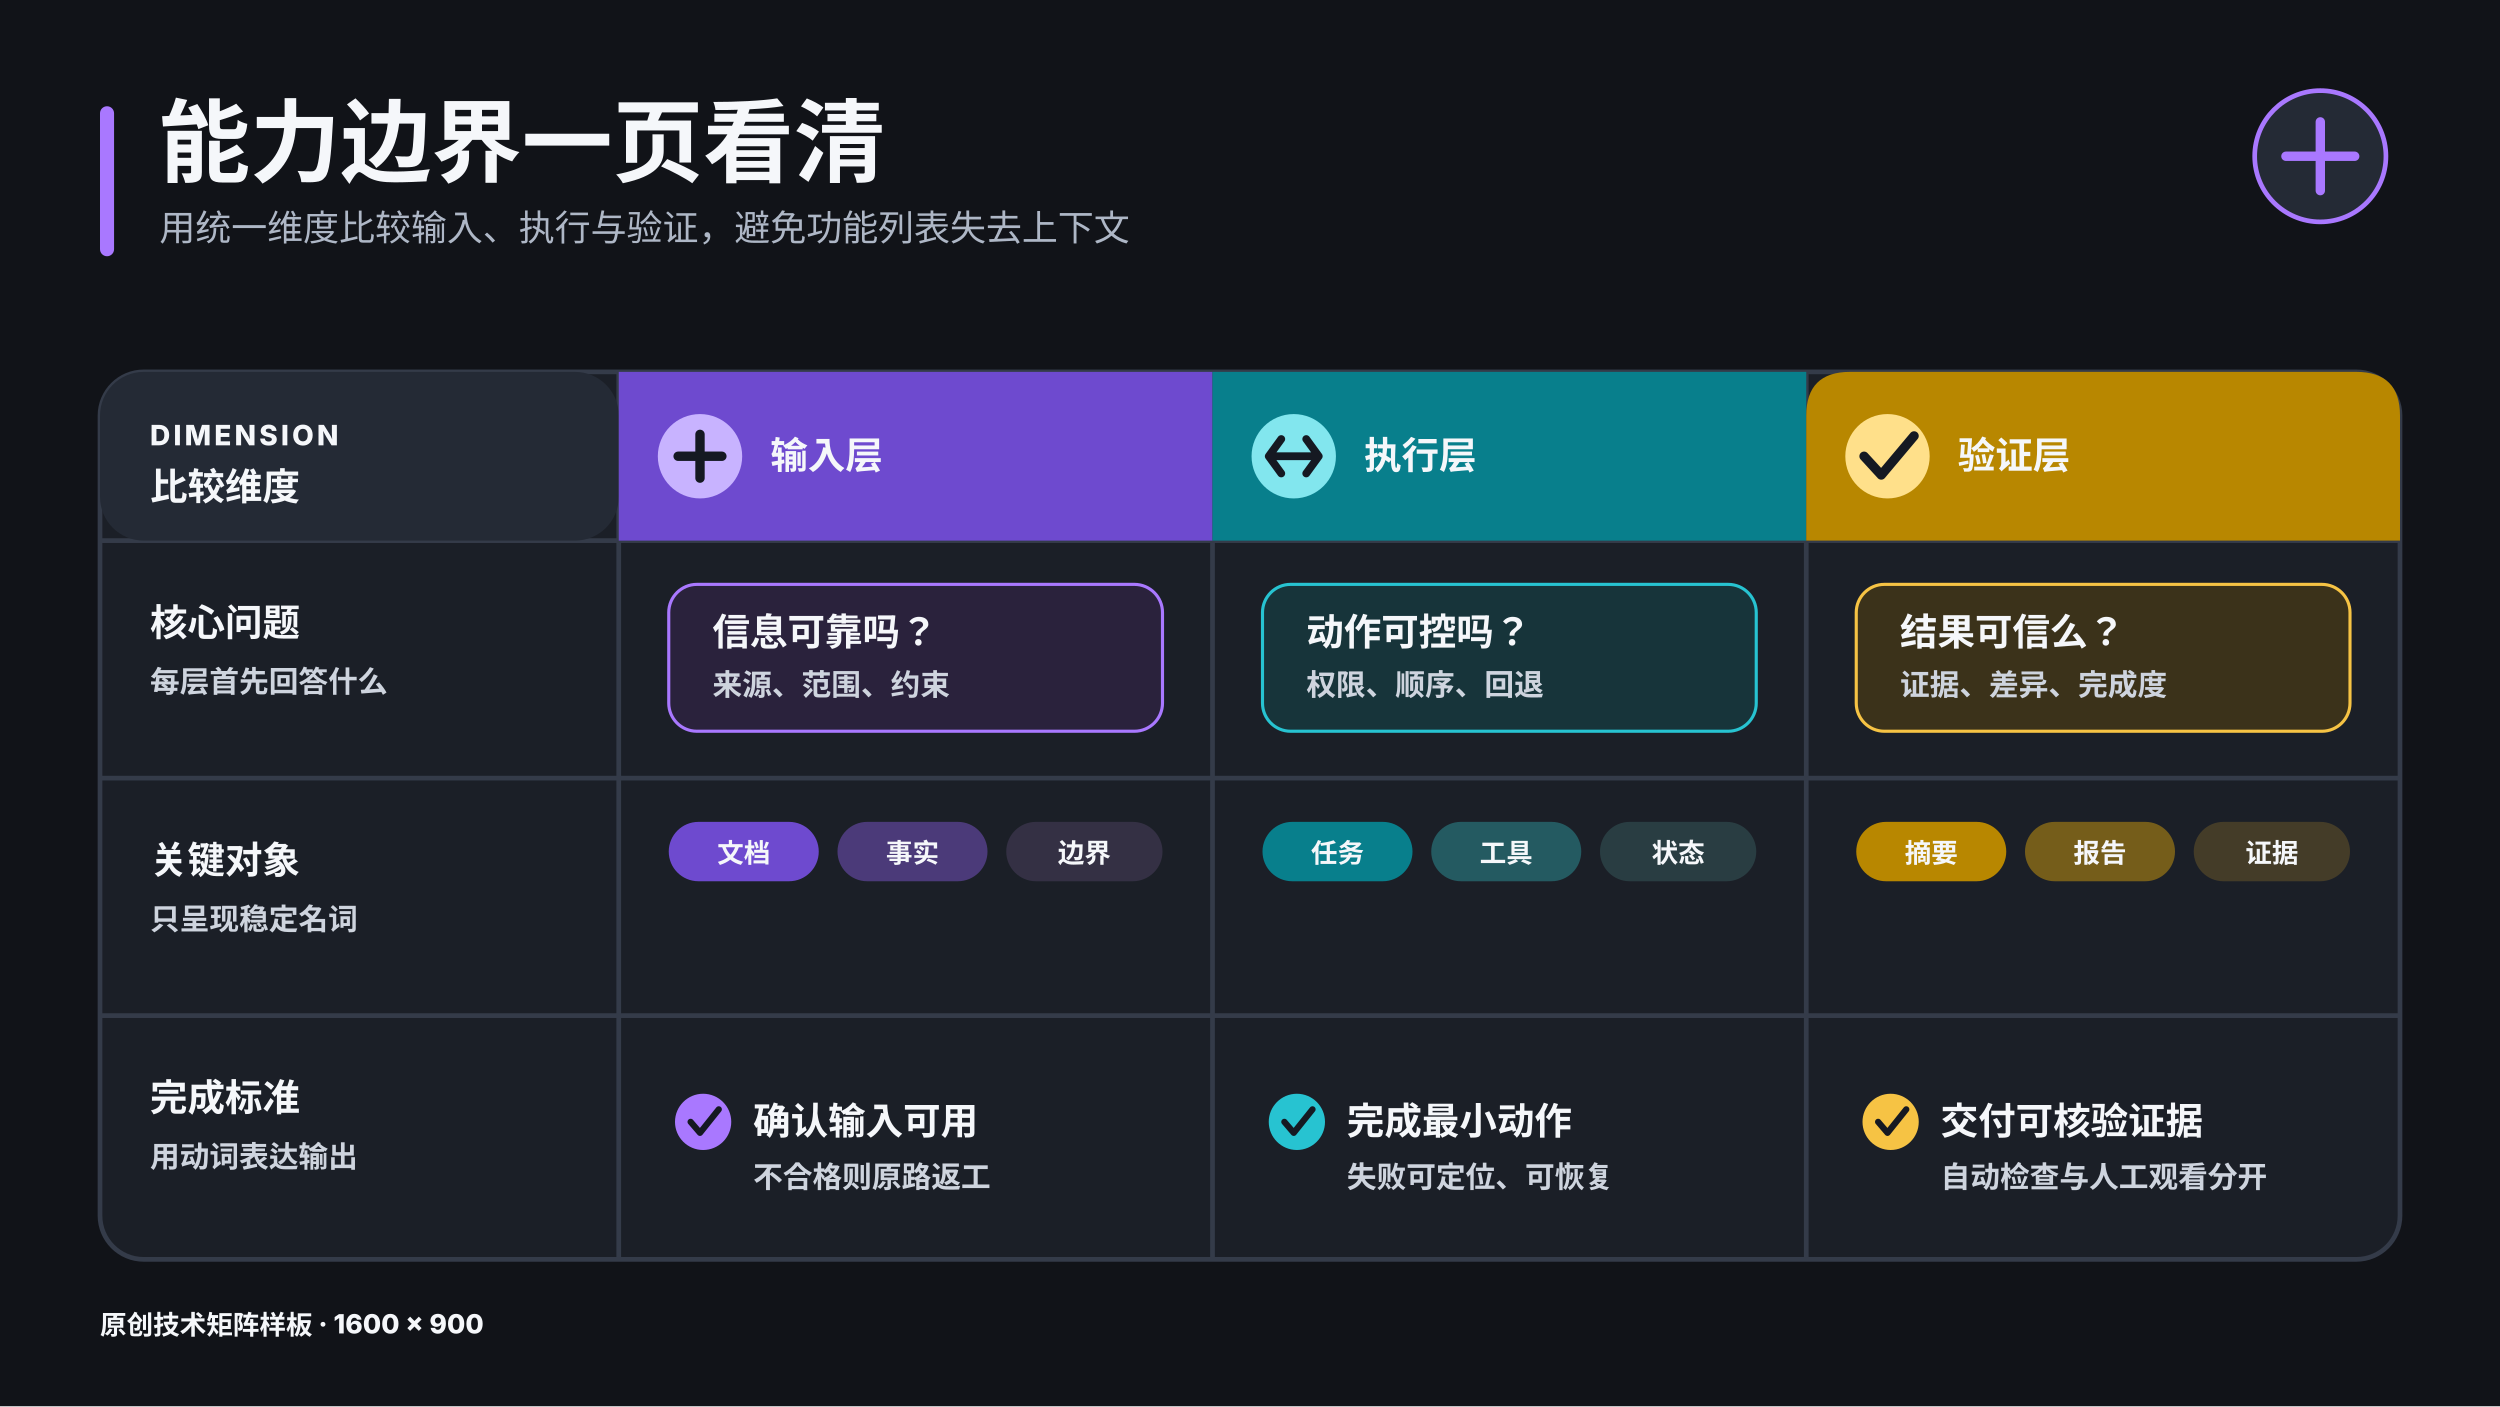
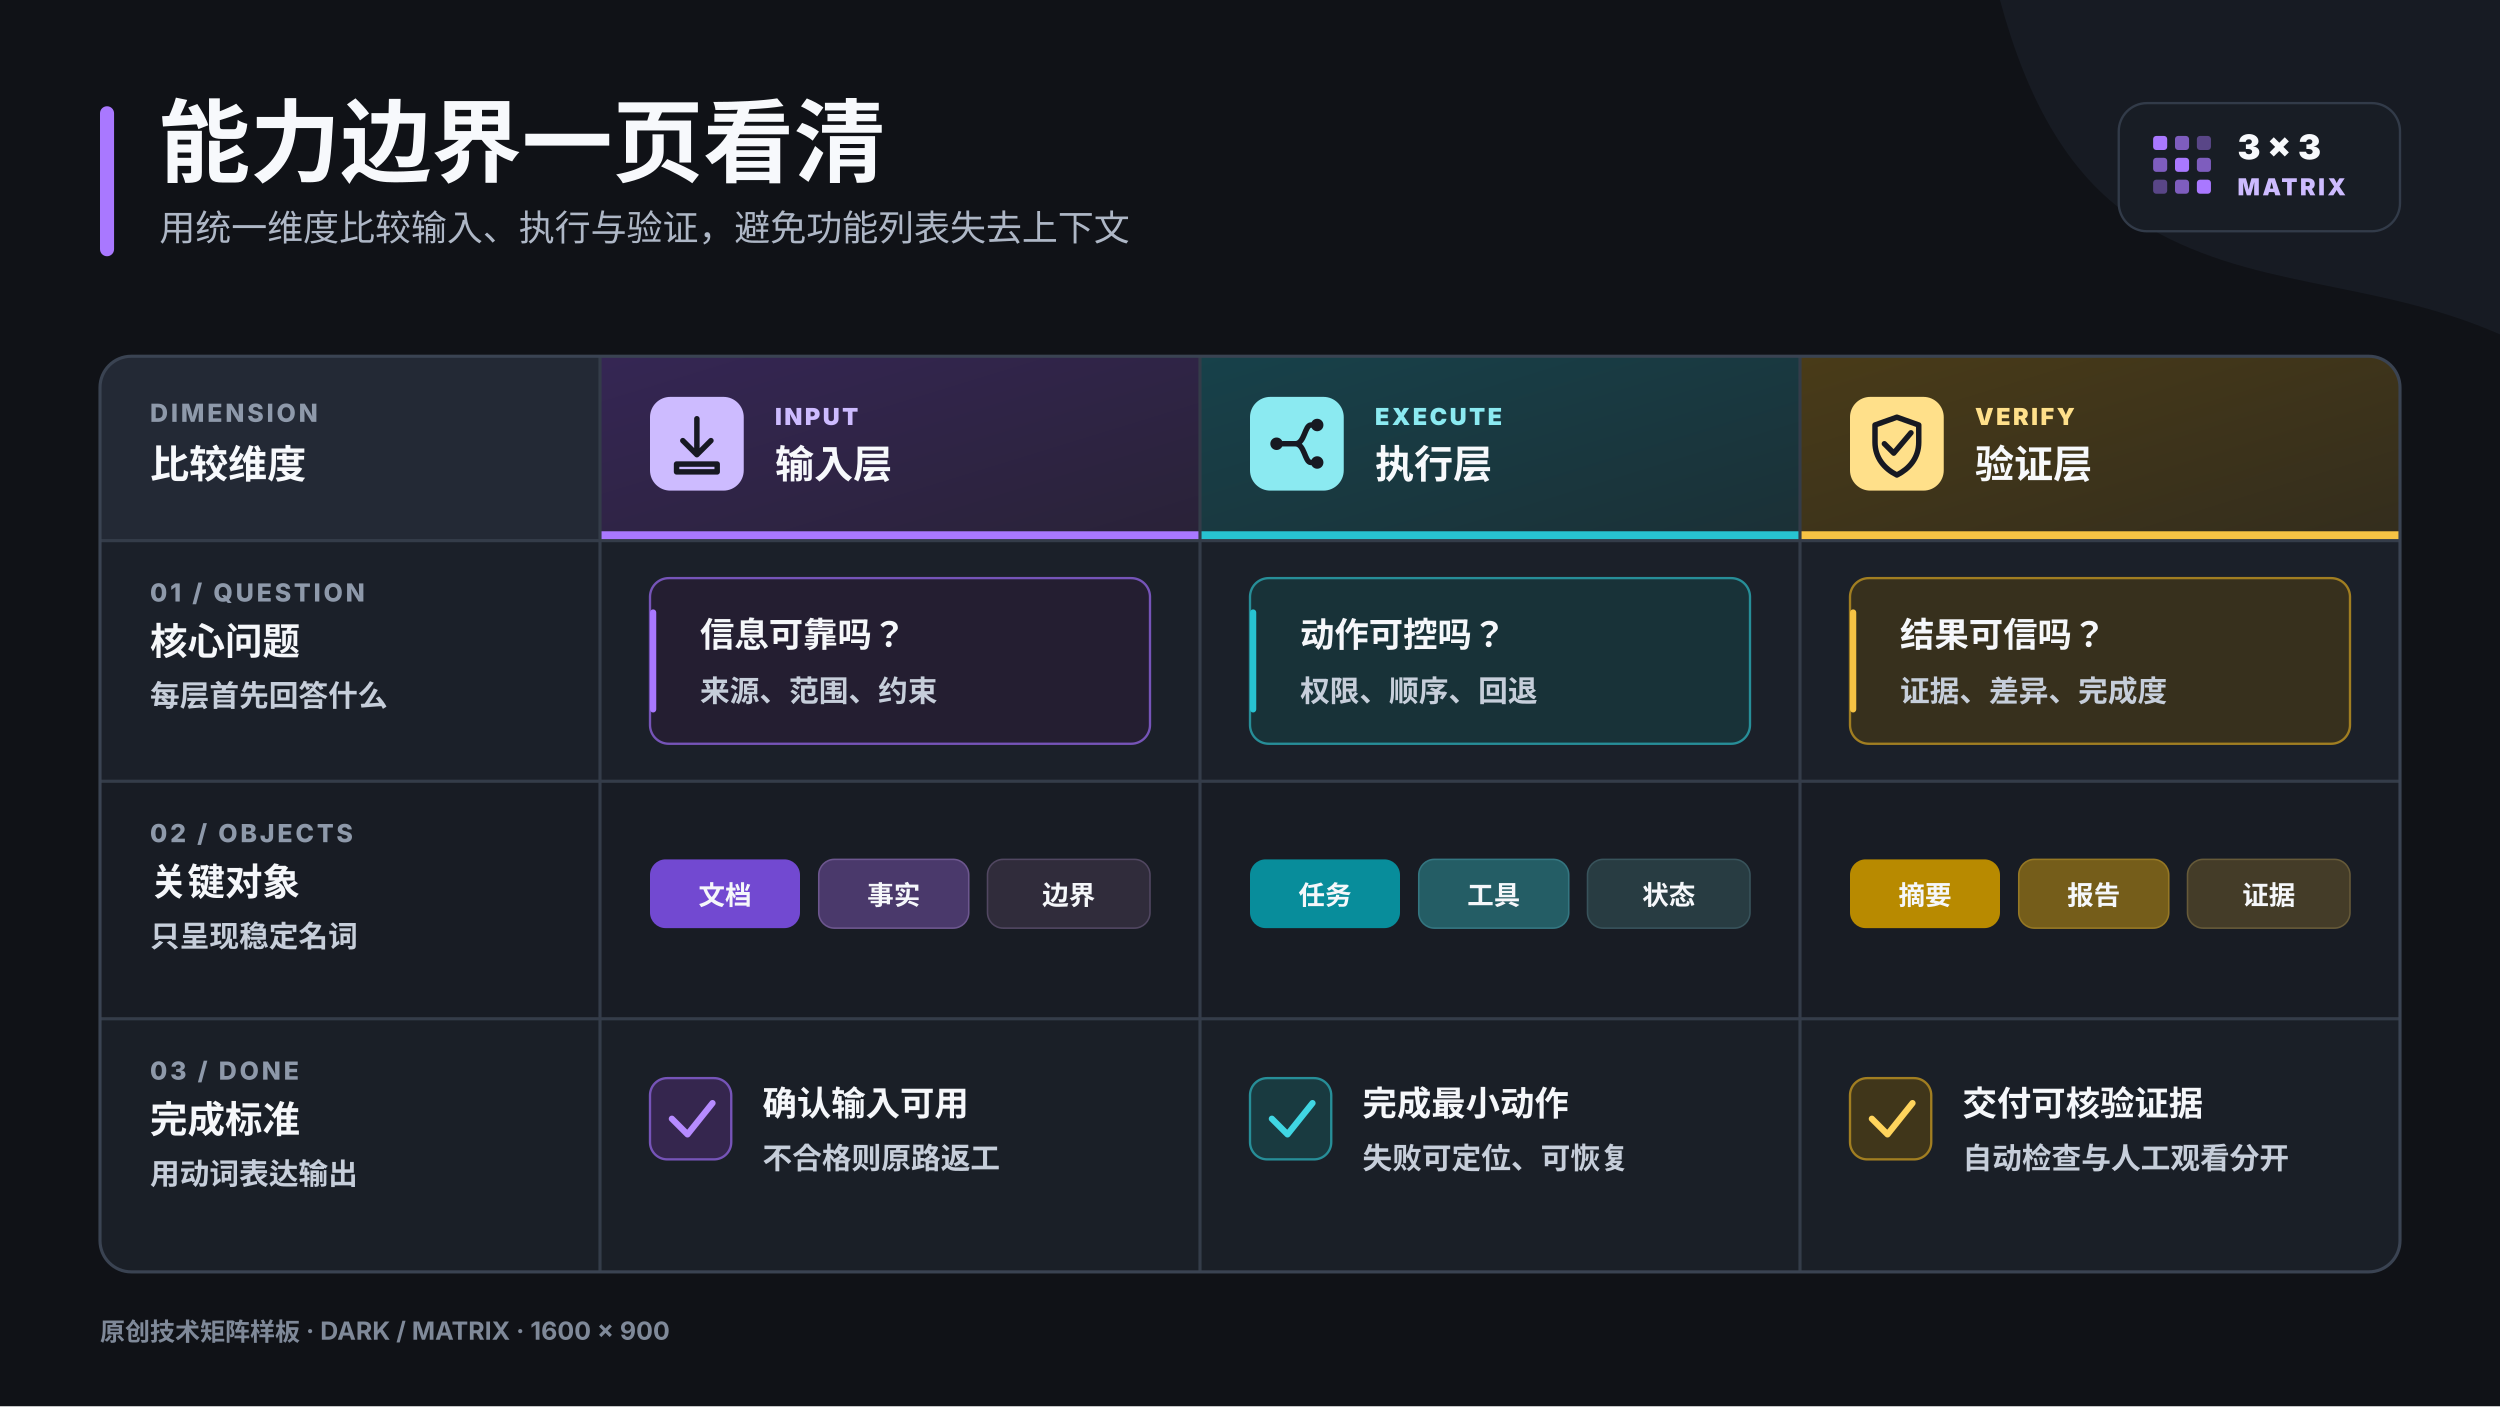
<svg xmlns="http://www.w3.org/2000/svg" width="1600" height="900" viewBox="0 0 1600 900">
  <defs>
+     <clipPath id="matrix-shell">
+       <rect x="64" y="228" width="1472" height="586" rx="20" />
+     </clipPath>
+     <linearGradient id="input-header" x1="0" y1="0" x2="1" y2="1">
+       <stop offset="0" stop-color="#352654" />
+       <stop offset="1" stop-color="#292237" />
+     </linearGradient>
+     <linearGradient id="execute-header" x1="0" y1="0" x2="1" y2="1">
+       <stop offset="0" stop-color="#17414A" />
+       <stop offset="1" stop-color="#1B3036" />
+     </linearGradient>
+     <linearGradient id="verify-header" x1="0" y1="0" x2="1" y2="1">
+       <stop offset="0" stop-color="#493B18" />
+       <stop offset="1" stop-color="#332D1D" />
+     </linearGradient>
    <style>
-       text { font-family: Inter, "Noto Sans SC", "Microsoft YaHei", sans-serif; fill: #F5F7FA; }
-       .title { font-size: 58px; font-weight: 800; }
+       text { font-family: Inter, "Noto Sans SC", "Microsoft YaHei", sans-serif; }
+       .title { font-size: 58px; font-weight: 800; fill: #F7F9FC; }
      .subtitle { font-size: 23px; font-weight: 500; fill: #AEB7C6; }
-       .eyebrow { font-size: 18px; font-weight: 800; letter-spacing: 2px; }
-       .column { font-size: 24px; font-weight: 900; }
-       .row-title { font-size: 24px; font-weight: 800; }
-       .body { font-size: 19px; font-weight: 600; fill: #CED4DE; }
-       .token { font-size: 17px; font-weight: 800; }
+       .eyebrow { font-size: 16px; font-weight: 800; letter-spacing: 1.8px; fill: #8E99AA; }
+       .header-kicker { font-size: 15px; font-weight: 900; letter-spacing: 1.6px; }
+       .header-title { font-size: 25px; font-weight: 900; fill: #F7F9FC; }
+       .row-title { font-size: 24px; font-weight: 800; fill: #F5F7FA; }
+       .cell-title { font-size: 22px; font-weight: 800; fill: #F5F7FA; }
+       .body { font-size: 19px; font-weight: 600; fill: #C6CEDA; }
+       .token { font-size: 17px; font-weight: 800; fill: #F5F7FA; }
+       .footer { font-size: 16px; font-weight: 700; fill: #7F8999; }
+       .badge-value { font-size: 22px; font-weight: 900; fill: #F7F9FC; }
+       .input-text { fill: #CDBBFF; }
+       .execute-text { fill: #8BEAF1; }
+       .verify-text { fill: #FFE08A; }
    </style>
  </defs>
  <g id="base">
-     <rect width="1600" height="900" fill="#111318" />
+     <rect width="1600" height="900" fill="#101217" />
+     <path d="M1280 0 H1600 V214 C1518 178 1439 186 1369 142 C1326 115 1298 67 1280 0 Z" fill="#171B23" />
    <rect x="64" y="68" width="9" height="96" rx="4.5" fill="#A978FF" />
-     <rect x="64" y="238" width="1472" height="568" rx="28" fill="#1B1F27" stroke="#343B49" stroke-width="3" />
-     <path d="M396 238 V806 M776 238 V806 M1156 238 V806" fill="none" stroke="#343B49" stroke-width="3" />
-     <path d="M64 346 H1536 M64 498 H1536 M64 650 H1536" fill="none" stroke="#343B49" stroke-width="3" />
-     <text x="64" y="854" class="token" fill="#7F8999">原创技术矩阵样板 · 1600 × 900</text>
-     <circle cx="1485" cy="100" r="42" fill="#242A35" stroke="#A978FF" stroke-width="3" />
-     <path d="M1463 100 H1507 M1485 78 V122" stroke="#A978FF" stroke-width="6" stroke-linecap="round" />
+     <g clip-path="url(#matrix-shell)">
+       <rect x="64" y="228" width="1472" height="586" fill="#181C24" />
+       <rect x="64" y="346" width="1472" height="154" fill="#1B2029" />
+       <rect x="64" y="652" width="1472" height="162" fill="#1A1F27" />
+       <rect x="64" y="228" width="320" height="118" fill="#232935" />
+       <rect x="384" y="228" width="384" height="118" fill="url(#input-header)" />
+       <rect x="768" y="228" width="384" height="118" fill="url(#execute-header)" />
+       <rect x="1152" y="228" width="384" height="118" fill="url(#verify-header)" />
+       <rect x="384" y="340" width="384" height="6" fill="#A978FF" />
+       <rect x="768" y="340" width="384" height="6" fill="#27C3D1" />
+       <rect x="1152" y="340" width="384" height="6" fill="#F6C344" />
+       <path d="M384 228 V814 M768 228 V814 M1152 228 V814" fill="none" stroke="#343C49" stroke-width="2" />
+       <path d="M64 346 H1536 M64 500 H1536 M64 652 H1536" fill="none" stroke="#343C49" stroke-width="2" />
+     </g>
+     <rect x="64" y="228" width="1472" height="586" rx="20" fill="none" stroke="#3A4352" stroke-width="2" />
+     <text x="64" y="858" class="footer">原创技术矩阵样板 · DARK / MATRIX · 1600 × 900</text>
+     <g transform="translate(1356 66)">
+       <rect width="180" height="82" rx="18" fill="#181D25" stroke="#323B49" stroke-width="1.5" />
+       <g transform="translate(22 21)" fill="#A978FF">
+         <rect width="9" height="9" rx="2" />
+         <rect x="14" width="9" height="9" rx="2" opacity=".7" />
+         <rect x="28" width="9" height="9" rx="2" opacity=".45" />
+         <rect y="14" width="9" height="9" rx="2" opacity=".7" />
+         <rect x="14" y="14" width="9" height="9" rx="2" />
+         <rect x="28" y="14" width="9" height="9" rx="2" opacity=".7" />
+         <rect y="28" width="9" height="9" rx="2" opacity=".45" />
+         <rect x="14" y="28" width="9" height="9" rx="2" opacity=".7" />
+         <rect x="28" y="28" width="9" height="9" rx="2" />
+       </g>
+       <text x="76" y="36" class="badge-value">3 × 3</text>
+       <text x="76" y="59" class="header-kicker input-text">MATRIX</text>
+     </g>
  </g>
  <g id="title">
    <text x="102" y="112" class="title">能力边界一页看清</text>
    <text x="102" y="154" class="subtitle">用统一维度比较输入、执行与验证，避免功能列表失去上下文</text>
  </g>
  <g id="beat_01">
-     <rect x="64" y="238" width="332" height="108" rx="28" fill="#242A35" />
-     <text x="96" y="285" class="eyebrow" fill="#AEB7C6">DIMENSION</text>
-     <text x="96" y="320" class="column">比较维度</text>
-     <rect x="396" y="238" width="380" height="108" fill="#6E4ACF" />
-     <circle cx="448" cy="292" r="27" fill="#C8B3FF" />
-     <path d="M434 292 H462 M448 278 V306" stroke="#151922" stroke-width="6" stroke-linecap="round" />
-     <text x="493" y="300" class="column">输入层</text>
-     <rect x="776" y="238" width="380" height="108" fill="#087F8C" />
-     <circle cx="828" cy="292" r="27" fill="#82E6EE" />
-     <path d="M812 292 H844 M820 281 L812 292 L820 303 M836 281 L844 292 L836 303" fill="none" stroke="#151922" stroke-width="5" stroke-linecap="round" stroke-linejoin="round" />
-     <text x="873" y="300" class="column">执行层</text>
-     <path d="M1156 266 Q1156 238 1184 238 H1508 Q1536 238 1536 266 V346 H1156 Z" fill="#B88700" />
-     <circle cx="1208" cy="292" r="27" fill="#FFE08A" />
-     <path d="M1193 292 l11 12 21-25" fill="none" stroke="#151922" stroke-width="6" stroke-linecap="round" stroke-linejoin="round" />
-     <text x="1253" y="300" class="column">验证层</text>
+     <text x="96" y="270" class="eyebrow">DIMENSION</text>
+     <text x="96" y="306" class="header-title">比较维度</text>
+     <g transform="translate(416 254)">
+       <rect width="60" height="60" rx="13" fill="#CDBBFF" />
+       <path d="M30 14 V36 M21 28 L30 37 L39 28 M17 43 H43 V48 H17 Z" fill="none" stroke="#171922" stroke-width="3.5" stroke-linecap="round" stroke-linejoin="round" />
+     </g>
+     <text x="496" y="272" class="header-kicker input-text">INPUT</text>
+     <text x="496" y="306" class="header-title">输入层</text>
+     <g transform="translate(800 254)">
+       <rect width="60" height="60" rx="13" fill="#8BEAF1" />
+       <circle cx="17" cy="30" r="4" fill="#171922" />
+       <circle cx="43" cy="18" r="4" fill="#171922" />
+       <circle cx="43" cy="42" r="4" fill="#171922" />
+       <path d="M21 30 H29 C35 30 35 18 39 18 M29 30 C35 30 35 42 39 42" fill="none" stroke="#171922" stroke-width="3.5" stroke-linecap="round" />
+     </g>
+     <text x="880" y="272" class="header-kicker execute-text">EXECUTE</text>
+     <text x="880" y="306" class="header-title">执行层</text>
+     <g transform="translate(1184 254)">
+       <rect width="60" height="60" rx="13" fill="#FFE08A" />
+       <path d="M30 13 L44 18 V29 C44 39 38 46 30 50 C22 46 16 39 16 29 V18 Z" fill="none" stroke="#171922" stroke-width="3.5" stroke-linejoin="round" />
+       <path d="M22 30 L28 36 L39 23" fill="none" stroke="#171922" stroke-width="3.5" stroke-linecap="round" stroke-linejoin="round" />
+     </g>
+     <text x="1264" y="272" class="header-kicker verify-text">VERIFY</text>
+     <text x="1264" y="306" class="header-title">验证层</text>
  </g>
  <g id="beat_02">
-     <text x="96" y="407" class="row-title">核心问题</text>
-     <text x="96" y="443" class="body">每层首先回答什么</text>
-     <rect x="428" y="374" width="316" height="94" rx="18" fill="#2A223C" stroke="#A978FF" stroke-width="2" />
-     <text x="456" y="413" class="row-title" font-size="22">信息可靠吗？</text>
-     <text x="456" y="445" class="body">来源、范围、约束</text>
-     <rect x="808" y="374" width="316" height="94" rx="18" fill="#17343A" stroke="#27C3D1" stroke-width="2" />
-     <text x="836" y="413" class="row-title" font-size="22">动作可控吗？</text>
-     <text x="836" y="445" class="body">权限、顺序、回退</text>
-     <rect x="1188" y="374" width="316" height="94" rx="18" fill="#3B321A" stroke="#F6C344" stroke-width="2" />
-     <text x="1216" y="413" class="row-title" font-size="22">结果可信么？</text>
-     <text x="1216" y="445" class="body">证据、差异、完成度</text>
+     <text x="96" y="385" class="eyebrow">01 / QUESTION</text>
+     <text x="96" y="419" class="row-title">核心问题</text>
+     <text x="96" y="452" class="body">每层首先回答什么</text>
+     <rect x="416" y="370" width="320" height="106" rx="12" fill="#241E31" stroke="#7654B8" stroke-width="1.5" />
+     <rect x="416" y="390" width="4" height="66" rx="2" fill="#A978FF" />
+     <text x="448" y="414" class="cell-title">信息可靠吗？</text>
+     <text x="448" y="449" class="body">来源、范围、约束</text>
+     <rect x="800" y="370" width="320" height="106" rx="12" fill="#183238" stroke="#278E98" stroke-width="1.5" />
+     <rect x="800" y="390" width="4" height="66" rx="2" fill="#27C3D1" />
+     <text x="832" y="414" class="cell-title">动作可控吗？</text>
+     <text x="832" y="449" class="body">权限、顺序、回退</text>
+     <rect x="1184" y="370" width="320" height="106" rx="12" fill="#37301D" stroke="#A17E21" stroke-width="1.5" />
+     <rect x="1184" y="390" width="4" height="66" rx="2" fill="#F6C344" />
+     <text x="1216" y="414" class="cell-title">结果可信吗？</text>
+     <text x="1216" y="449" class="body">证据、差异、完成度</text>
  </g>
  <g id="beat_03">
-     <text x="96" y="559" class="row-title">关键对象</text>
-     <text x="96" y="595" class="body">只呈现稳定名词</text>
-     <rect x="428" y="526" width="96" height="38" rx="19" fill="#6E4ACF" />
-     <text x="476" y="552" text-anchor="middle" class="token">文档</text>
-     <rect x="536" y="526" width="96" height="38" rx="19" fill="#4B3A79" />
-     <text x="584" y="552" text-anchor="middle" class="token">事实</text>
-     <rect x="644" y="526" width="100" height="38" rx="19" fill="#343044" />
-     <text x="694" y="552" text-anchor="middle" class="token">边界</text>
-     <rect x="808" y="526" width="96" height="38" rx="19" fill="#087F8C" />
-     <text x="856" y="552" text-anchor="middle" class="token">任务</text>
-     <rect x="916" y="526" width="96" height="38" rx="19" fill="#245A61" />
-     <text x="964" y="552" text-anchor="middle" class="token">工具</text>
-     <rect x="1024" y="526" width="100" height="38" rx="19" fill="#293D42" />
-     <text x="1074" y="552" text-anchor="middle" class="token">状态</text>
-     <rect x="1188" y="526" width="96" height="38" rx="19" fill="#B88700" />
-     <text x="1236" y="552" text-anchor="middle" class="token">摘要</text>
-     <rect x="1296" y="526" width="96" height="38" rx="19" fill="#755D1A" />
-     <text x="1344" y="552" text-anchor="middle" class="token">报告</text>
-     <rect x="1404" y="526" width="100" height="38" rx="19" fill="#443C28" />
-     <text x="1454" y="552" text-anchor="middle" class="token">证据</text>
+     <text x="96" y="539" class="eyebrow">02 / OBJECTS</text>
+     <text x="96" y="573" class="row-title">关键对象</text>
+     <text x="96" y="606" class="body">只呈现稳定名词</text>
+     <rect x="416" y="550" width="96" height="44" rx="10" fill="#7249D1" />
+     <text x="464" y="579" text-anchor="middle" class="token">文档</text>
+     <rect x="524" y="550" width="96" height="44" rx="10" fill="#4A396B" stroke="#6D578F" stroke-width="1" />
+     <text x="572" y="579" text-anchor="middle" class="token">事实</text>
+     <rect x="632" y="550" width="104" height="44" rx="10" fill="#302C3B" stroke="#514761" stroke-width="1" />
+     <text x="684" y="579" text-anchor="middle" class="token">边界</text>
+     <rect x="800" y="550" width="96" height="44" rx="10" fill="#088D9B" />
+     <text x="848" y="579" text-anchor="middle" class="token">任务</text>
+     <rect x="908" y="550" width="96" height="44" rx="10" fill="#245D65" stroke="#347681" stroke-width="1" />
+     <text x="956" y="579" text-anchor="middle" class="token">工具</text>
+     <rect x="1016" y="550" width="104" height="44" rx="10" fill="#283C42" stroke="#38535B" stroke-width="1" />
+     <text x="1068" y="579" text-anchor="middle" class="token">状态</text>
+     <rect x="1184" y="550" width="96" height="44" rx="10" fill="#B88A00" />
+     <text x="1232" y="579" text-anchor="middle" class="token">摘要</text>
+     <rect x="1292" y="550" width="96" height="44" rx="10" fill="#755D1A" stroke="#967824" stroke-width="1" />
+     <text x="1340" y="579" text-anchor="middle" class="token">报告</text>
+     <rect x="1400" y="550" width="104" height="44" rx="10" fill="#443C28" stroke="#665A39" stroke-width="1" />
+     <text x="1452" y="579" text-anchor="middle" class="token">证据</text>
  </g>
  <g id="beat_04">
-     <text x="96" y="711" class="row-title">完成标准</text>
-     <text x="96" y="747" class="body">用动词表达输出</text>
-     <circle cx="450" cy="718" r="18" fill="#A978FF" />
-     <path d="M442 718 l6 7 12-15" fill="none" stroke="#151922" stroke-width="4" stroke-linecap="round" stroke-linejoin="round" />
-     <text x="482" y="726" class="row-title" font-size="22">确认输入可用</text>
-     <text x="482" y="760" class="body">不合格则原路返工</text>
-     <circle cx="830" cy="718" r="18" fill="#27C3D1" />
-     <path d="M822 718 l6 7 12-15" fill="none" stroke="#151922" stroke-width="4" stroke-linecap="round" stroke-linejoin="round" />
-     <text x="862" y="726" class="row-title" font-size="22">完成最小动作</text>
-     <text x="862" y="760" class="body">失败可定位、可恢复</text>
-     <circle cx="1210" cy="718" r="18" fill="#F6C344" />
-     <path d="M1202 718 l6 7 12-15" fill="none" stroke="#151922" stroke-width="4" stroke-linecap="round" stroke-linejoin="round" />
-     <text x="1242" y="726" class="row-title" font-size="22">交付可核验证据</text>
-     <text x="1242" y="760" class="body">自动检查与人工观看分开</text>
+     <text x="96" y="691" class="eyebrow">03 / DONE</text>
+     <text x="96" y="725" class="row-title">完成标准</text>
+     <text x="96" y="758" class="body">用动词表达输出</text>
+     <rect x="416" y="690" width="52" height="52" rx="11" fill="#35264E" stroke="#7654B8" stroke-width="1.5" />
+     <path d="M430 716 L440 726 L456 706" fill="none" stroke="#B68BFF" stroke-width="4" stroke-linecap="round" stroke-linejoin="round" />
+     <text x="488" y="714" class="cell-title">确认输入可用</text>
+     <text x="488" y="748" class="body">不合格则原路返工</text>
+     <rect x="800" y="690" width="52" height="52" rx="11" fill="#193A40" stroke="#278E98" stroke-width="1.5" />
+     <path d="M814 716 L824 726 L840 706" fill="none" stroke="#40D6E3" stroke-width="4" stroke-linecap="round" stroke-linejoin="round" />
+     <text x="872" y="714" class="cell-title">完成最小动作</text>
+     <text x="872" y="748" class="body">失败可定位、可恢复</text>
+     <rect x="1184" y="690" width="52" height="52" rx="11" fill="#40361A" stroke="#A17E21" stroke-width="1.5" />
+     <path d="M1198 716 L1208 726 L1224 706" fill="none" stroke="#FFD45C" stroke-width="4" stroke-linecap="round" stroke-linejoin="round" />
+     <text x="1256" y="714" class="cell-title">交付可核验证据</text>
+     <text x="1256" y="748" class="body">自动检查与人工观看分开</text>
  </g>
</svg>
